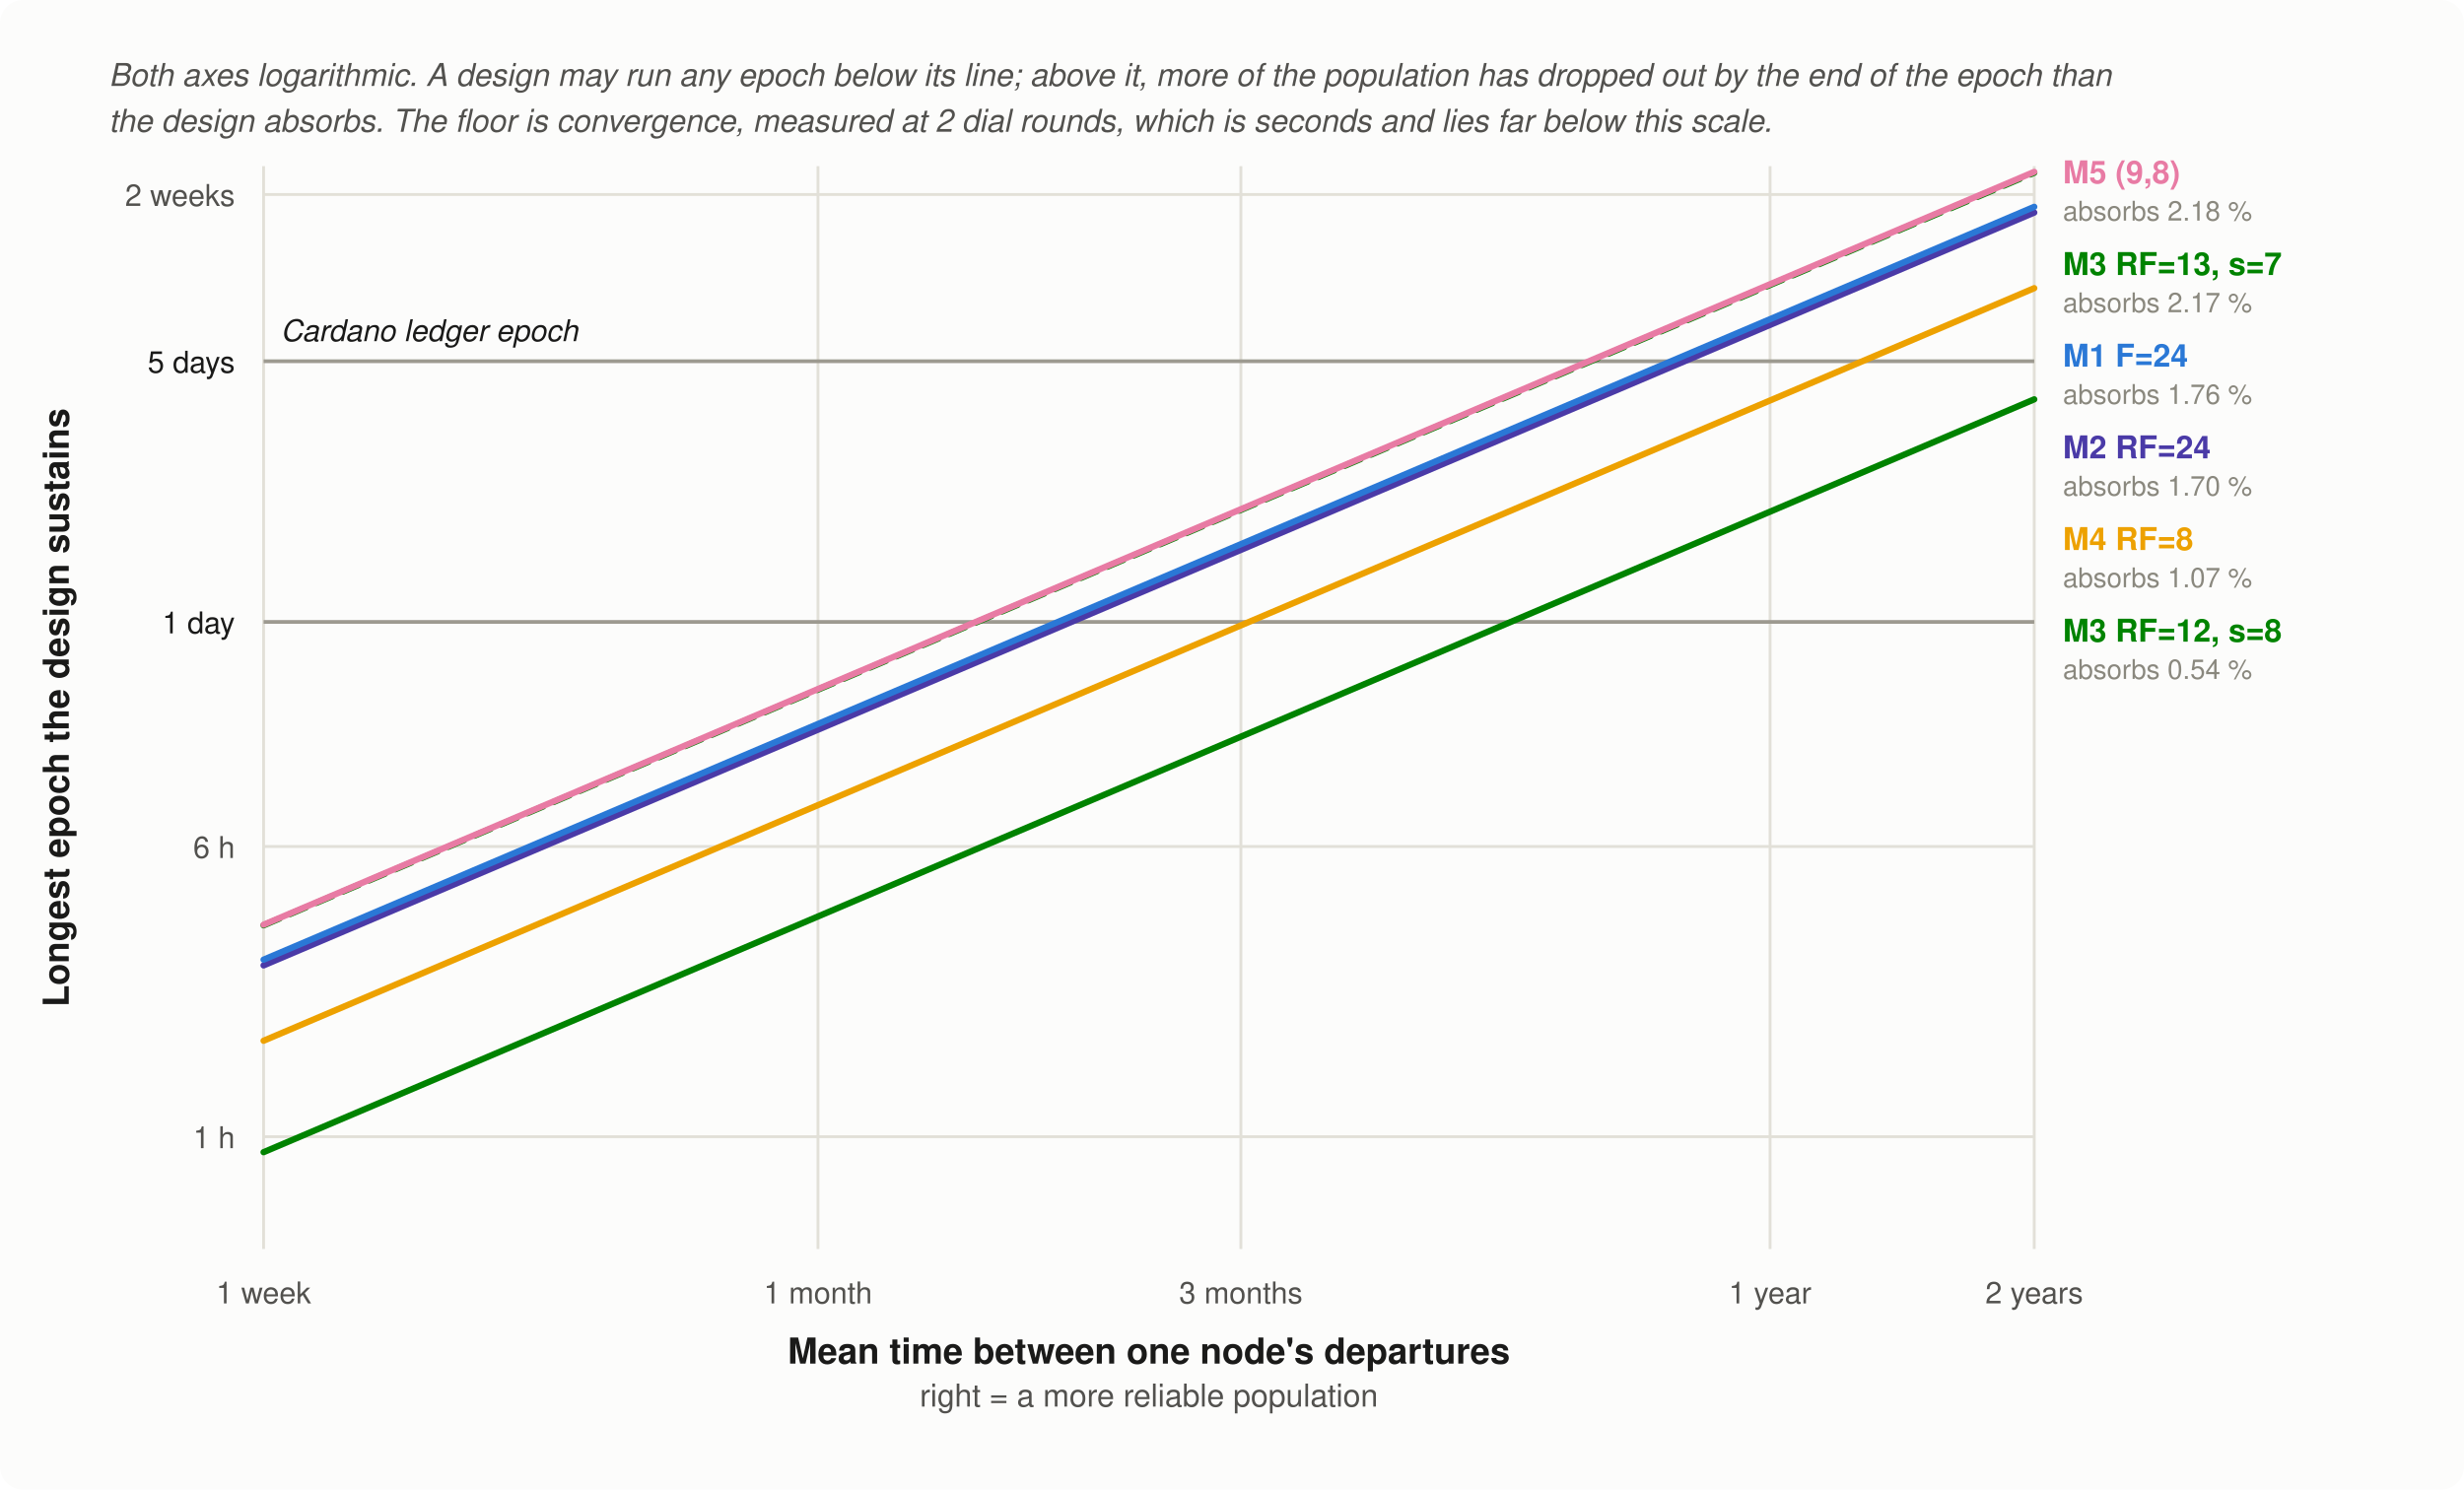
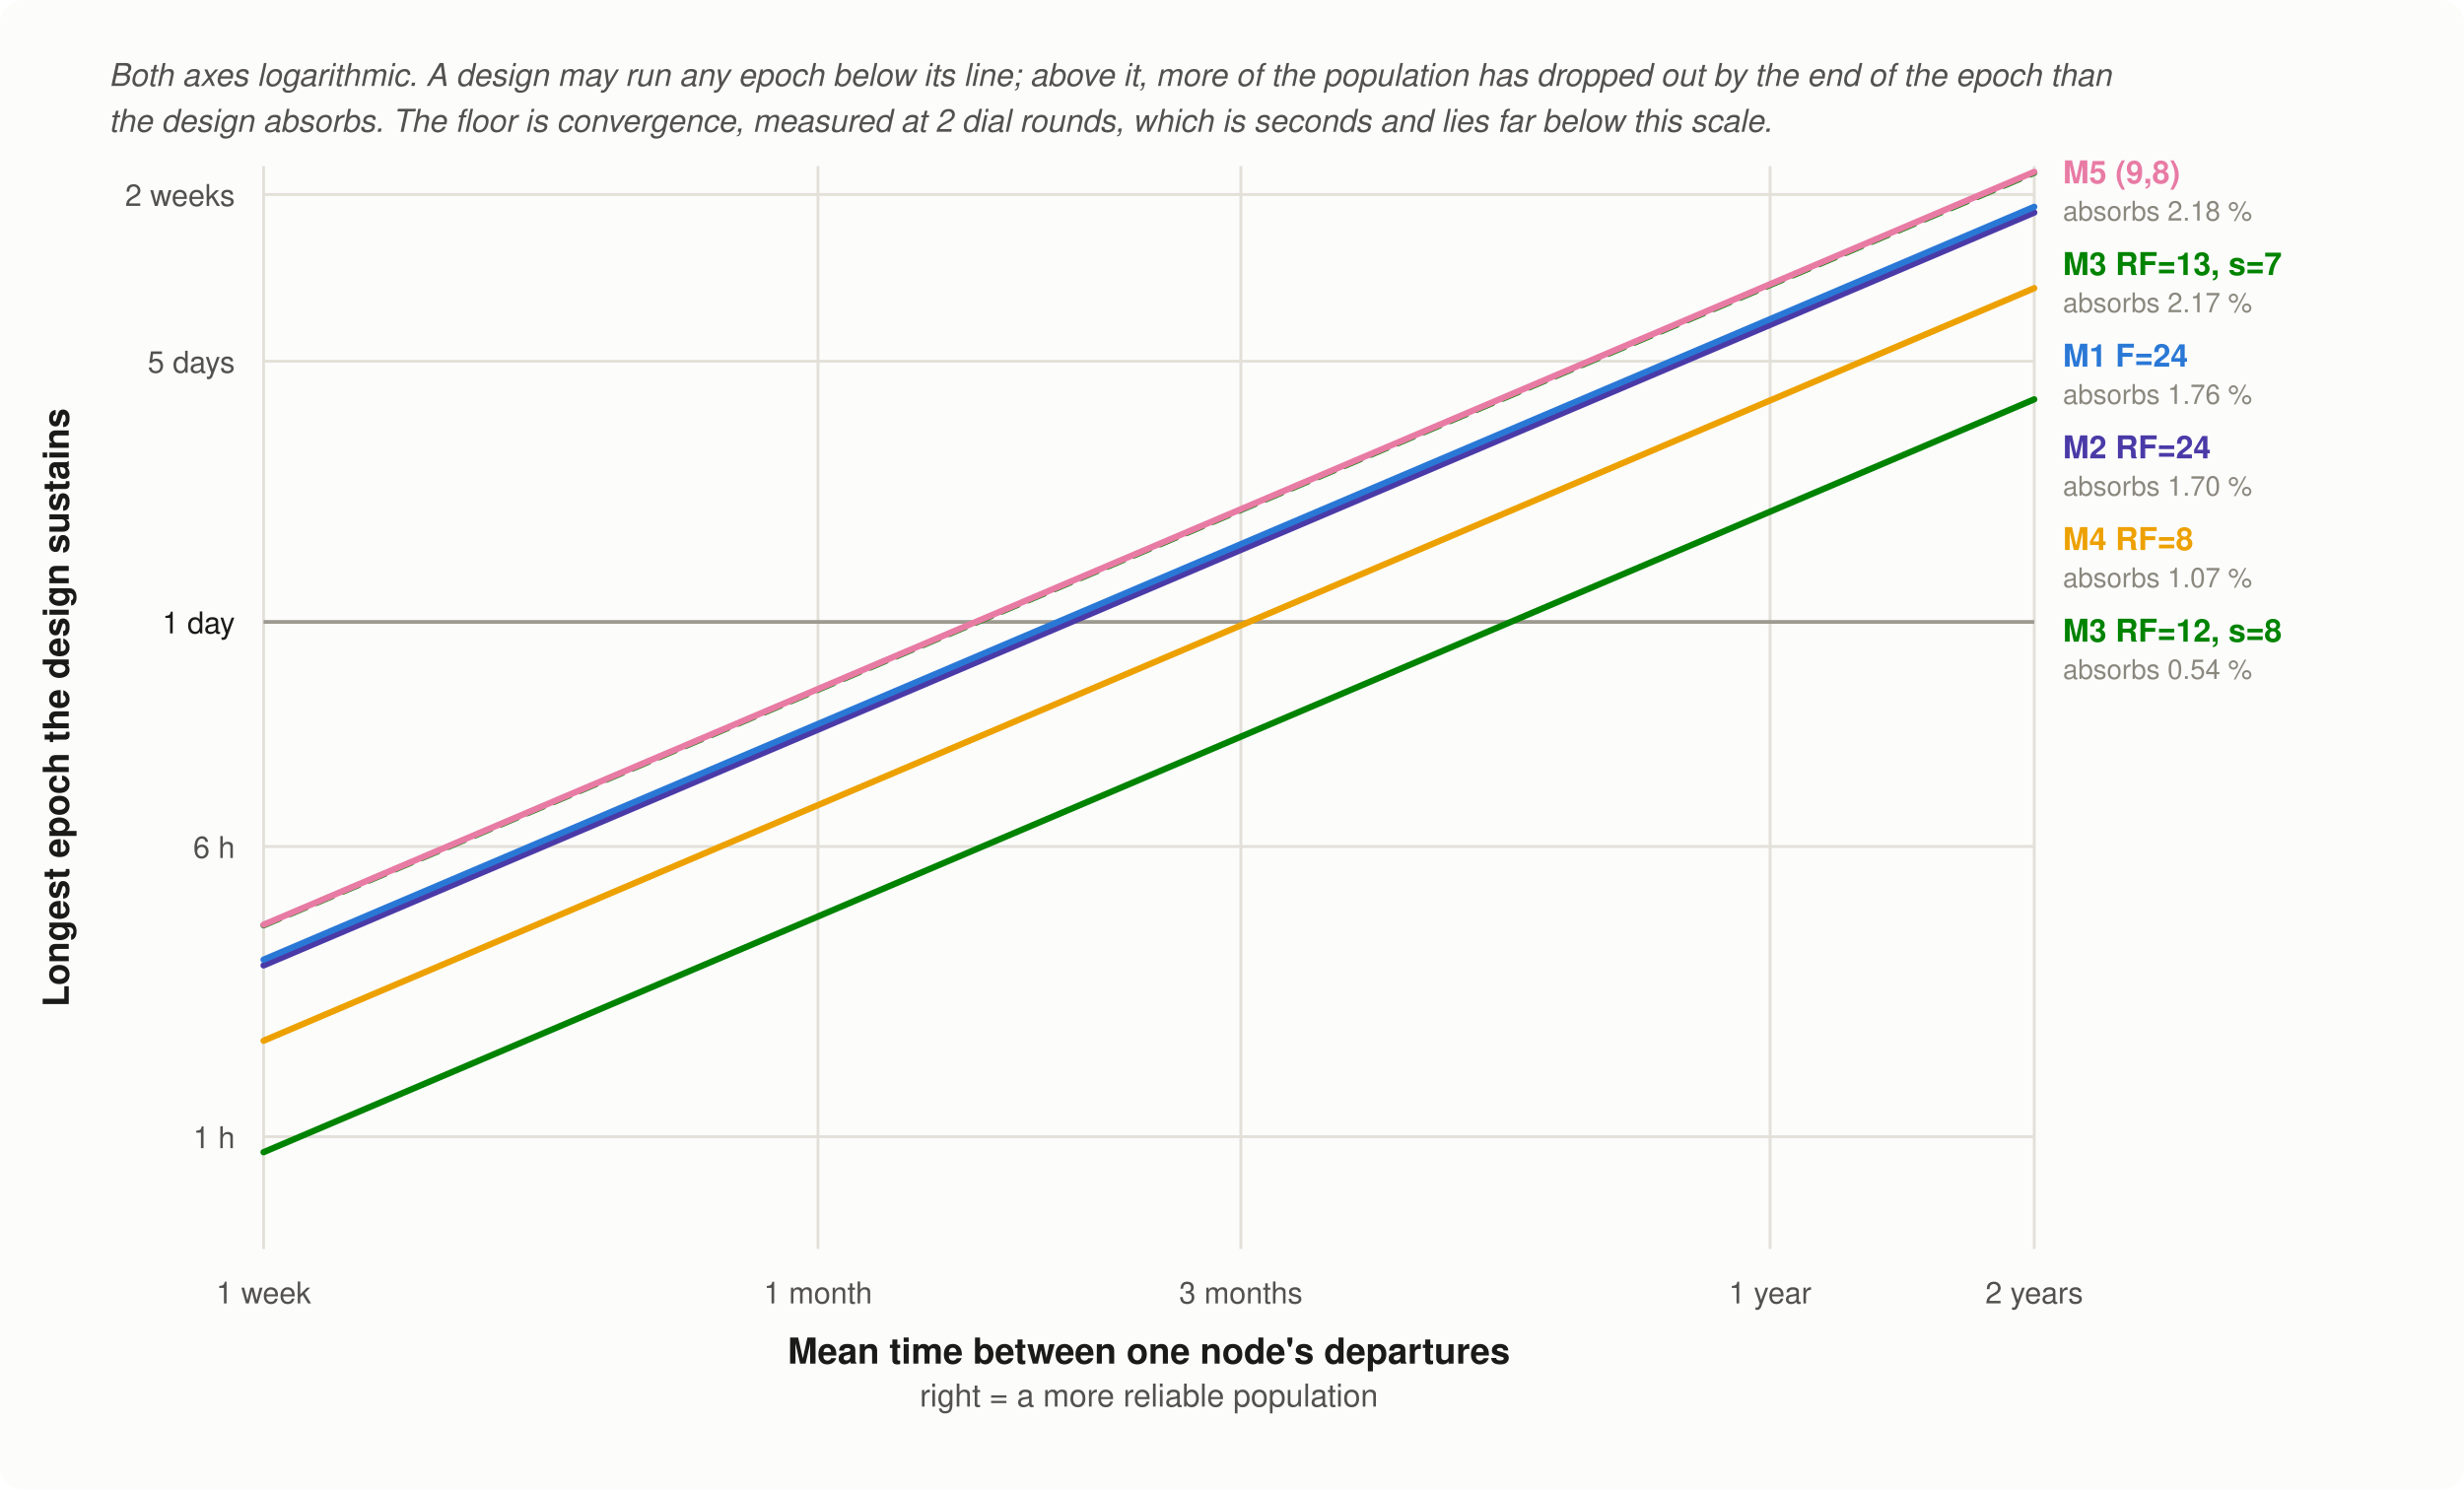
<svg xmlns="http://www.w3.org/2000/svg" viewBox="0 0 860 520" width="860" height="520" role="img" aria-labelledby="t d">
  <rect width="860" height="520" rx="8" fill="#fcfcfb" />
  <line x1="92.0" y1="58.0" x2="92.0" y2="436.0" stroke="#e2e0d8" stroke-width="1" />
  <text x="92.0" y="455.0" font-size="10.5" fill="#52514e" font-family="-apple-system,BlinkMacSystemFont,Segoe UI,Helvetica,Arial,sans-serif" text-anchor="middle">1 week</text>
  <line x1="285.5" y1="58.0" x2="285.5" y2="436.0" stroke="#e2e0d8" stroke-width="1" />
  <text x="285.5" y="455.0" font-size="10.5" fill="#52514e" font-family="-apple-system,BlinkMacSystemFont,Segoe UI,Helvetica,Arial,sans-serif" text-anchor="middle">1 month</text>
  <line x1="433.1" y1="58.0" x2="433.1" y2="436.0" stroke="#e2e0d8" stroke-width="1" />
  <text x="433.1" y="455.0" font-size="10.5" fill="#52514e" font-family="-apple-system,BlinkMacSystemFont,Segoe UI,Helvetica,Arial,sans-serif" text-anchor="middle">3 months</text>
  <line x1="617.8" y1="58.0" x2="617.8" y2="436.0" stroke="#e2e0d8" stroke-width="1" />
  <text x="617.8" y="455.0" font-size="10.5" fill="#52514e" font-family="-apple-system,BlinkMacSystemFont,Segoe UI,Helvetica,Arial,sans-serif" text-anchor="middle">1 year</text>
  <line x1="710.0" y1="58.0" x2="710.0" y2="436.0" stroke="#e2e0d8" stroke-width="1" />
  <text x="710.0" y="455.0" font-size="10.5" fill="#52514e" font-family="-apple-system,BlinkMacSystemFont,Segoe UI,Helvetica,Arial,sans-serif" text-anchor="middle">2 years</text>
  <line x1="92.0" y1="396.8" x2="710.0" y2="396.8" stroke="#e2e0d8" stroke-width="1" />
  <text x="82.0" y="400.8" font-size="10.5" fill="#52514e" font-family="-apple-system,BlinkMacSystemFont,Segoe UI,Helvetica,Arial,sans-serif" text-anchor="end">1 h</text>
  <line x1="92.0" y1="295.5" x2="710.0" y2="295.5" stroke="#e2e0d8" stroke-width="1" />
  <text x="82.0" y="299.5" font-size="10.5" fill="#52514e" font-family="-apple-system,BlinkMacSystemFont,Segoe UI,Helvetica,Arial,sans-serif" text-anchor="end">6 h</text>
  <line x1="92.0" y1="217.1" x2="710.0" y2="217.1" stroke="#9d9a90" stroke-width="1.3" />
  <text x="82.0" y="221.1" font-size="10.5" fill="#1a1a19" font-family="-apple-system,BlinkMacSystemFont,Segoe UI,Helvetica,Arial,sans-serif" text-anchor="end">1 day</text>
-   <line x1="92.0" y1="126.1" x2="710.0" y2="126.1" stroke="#9d9a90" stroke-width="1.3" />
-   <text x="82.0" y="130.1" font-size="10.5" fill="#1a1a19" font-family="-apple-system,BlinkMacSystemFont,Segoe UI,Helvetica,Arial,sans-serif" text-anchor="end">5 days</text>
+   <line x1="92.0" y1="126.1" x2="710.0" y2="126.1" stroke="#e2e0d8" stroke-width="1" />
+   <text x="82.0" y="130.1" font-size="10.5" fill="#52514e" font-family="-apple-system,BlinkMacSystemFont,Segoe UI,Helvetica,Arial,sans-serif" text-anchor="end">5 days</text>
  <line x1="92.0" y1="67.9" x2="710.0" y2="67.9" stroke="#e2e0d8" stroke-width="1" />
  <text x="82.0" y="71.9" font-size="10.5" fill="#52514e" font-family="-apple-system,BlinkMacSystemFont,Segoe UI,Helvetica,Arial,sans-serif" text-anchor="end">2 weeks</text>
-   <text x="98.0" y="119.1" font-size="10.5" fill="#1a1a19" font-family="-apple-system,BlinkMacSystemFont,Segoe UI,Helvetica,Arial,sans-serif" font-style="italic">Cardano ledger epoch</text>
  <path d="M92.0 402.2 L710.0 139.4" fill="none" stroke="#008300" stroke-width="2.2" stroke-linecap="round" />
  <path d="M92.0 363.3 L710.0 100.6" fill="none" stroke="#eda100" stroke-width="2.2" stroke-linecap="round" />
  <path d="M92.0 337.0 L710.0 74.2" fill="none" stroke="#4a3aa7" stroke-width="2.2" stroke-linecap="round" />
  <path d="M92.0 335.0 L710.0 72.2" fill="none" stroke="#2a78d6" stroke-width="2.2" stroke-linecap="round" />
  <path d="M92.0 323.0 L710.0 60.3" fill="none" stroke="#008300" stroke-width="2.2" stroke-linecap="round" stroke-dasharray="6 4" />
  <path d="M92.0 322.8 L710.0 60.0" fill="none" stroke="#e87ba4" stroke-width="2.2" stroke-linecap="round" />
  <text x="720.0" y="64.0" font-size="11" fill="#e87ba4" font-family="-apple-system,BlinkMacSystemFont,Segoe UI,Helvetica,Arial,sans-serif" font-weight="650">M5 (9,8)</text>
  <text x="720.0" y="77.0" font-size="9.5" fill="#8a887e" font-family="-apple-system,BlinkMacSystemFont,Segoe UI,Helvetica,Arial,sans-serif">absorbs 2.18 %</text>
  <text x="720.0" y="96.0" font-size="11" fill="#008300" font-family="-apple-system,BlinkMacSystemFont,Segoe UI,Helvetica,Arial,sans-serif" font-weight="650">M3 RF=13, s=7</text>
  <text x="720.0" y="109.0" font-size="9.5" fill="#8a887e" font-family="-apple-system,BlinkMacSystemFont,Segoe UI,Helvetica,Arial,sans-serif">absorbs 2.17 %</text>
  <text x="720.0" y="128.0" font-size="11" fill="#2a78d6" font-family="-apple-system,BlinkMacSystemFont,Segoe UI,Helvetica,Arial,sans-serif" font-weight="650">M1 F=24</text>
  <text x="720.0" y="141.0" font-size="9.5" fill="#8a887e" font-family="-apple-system,BlinkMacSystemFont,Segoe UI,Helvetica,Arial,sans-serif">absorbs 1.76 %</text>
  <text x="720.0" y="160.0" font-size="11" fill="#4a3aa7" font-family="-apple-system,BlinkMacSystemFont,Segoe UI,Helvetica,Arial,sans-serif" font-weight="650">M2 RF=24</text>
  <text x="720.0" y="173.0" font-size="9.5" fill="#8a887e" font-family="-apple-system,BlinkMacSystemFont,Segoe UI,Helvetica,Arial,sans-serif">absorbs 1.70 %</text>
  <text x="720.0" y="192.0" font-size="11" fill="#eda100" font-family="-apple-system,BlinkMacSystemFont,Segoe UI,Helvetica,Arial,sans-serif" font-weight="650">M4 RF=8</text>
  <text x="720.0" y="205.0" font-size="9.5" fill="#8a887e" font-family="-apple-system,BlinkMacSystemFont,Segoe UI,Helvetica,Arial,sans-serif">absorbs 1.07 %</text>
  <text x="720.0" y="224.0" font-size="11" fill="#008300" font-family="-apple-system,BlinkMacSystemFont,Segoe UI,Helvetica,Arial,sans-serif" font-weight="650">M3 RF=12, s=8</text>
  <text x="720.0" y="237.0" font-size="9.5" fill="#8a887e" font-family="-apple-system,BlinkMacSystemFont,Segoe UI,Helvetica,Arial,sans-serif">absorbs 0.54 %</text>
  <text x="401.0" y="476.0" font-size="12.5" fill="#1a1a19" font-family="-apple-system,BlinkMacSystemFont,Segoe UI,Helvetica,Arial,sans-serif" text-anchor="middle" font-weight="600">Mean time between one node's departures</text>
  <text x="401.0" y="491.0" font-size="11" fill="#52514e" font-family="-apple-system,BlinkMacSystemFont,Segoe UI,Helvetica,Arial,sans-serif" text-anchor="middle">right = a more reliable population</text>
  <text x="0" y="0" transform="translate(24,247.0) rotate(-90)" text-anchor="middle" font-size="12.5" font-weight="600" fill="#1a1a19" font-family="-apple-system,BlinkMacSystemFont,Segoe UI,Helvetica,Arial,sans-serif">Longest epoch the design sustains</text>
  <text x="38.0" y="30.0" font-size="11" fill="#52514e" font-family="-apple-system,BlinkMacSystemFont,Segoe UI,Helvetica,Arial,sans-serif" font-style="italic">Both axes logarithmic. A design may run any epoch below its line; above it, more of the population has dropped out by the end of the epoch than</text>
  <text x="38.0" y="46.0" font-size="11" fill="#52514e" font-family="-apple-system,BlinkMacSystemFont,Segoe UI,Helvetica,Arial,sans-serif" font-style="italic">the design absorbs. The floor is convergence, measured at 2 dial rounds, which is seconds and lies far below this scale.</text>
</svg>
